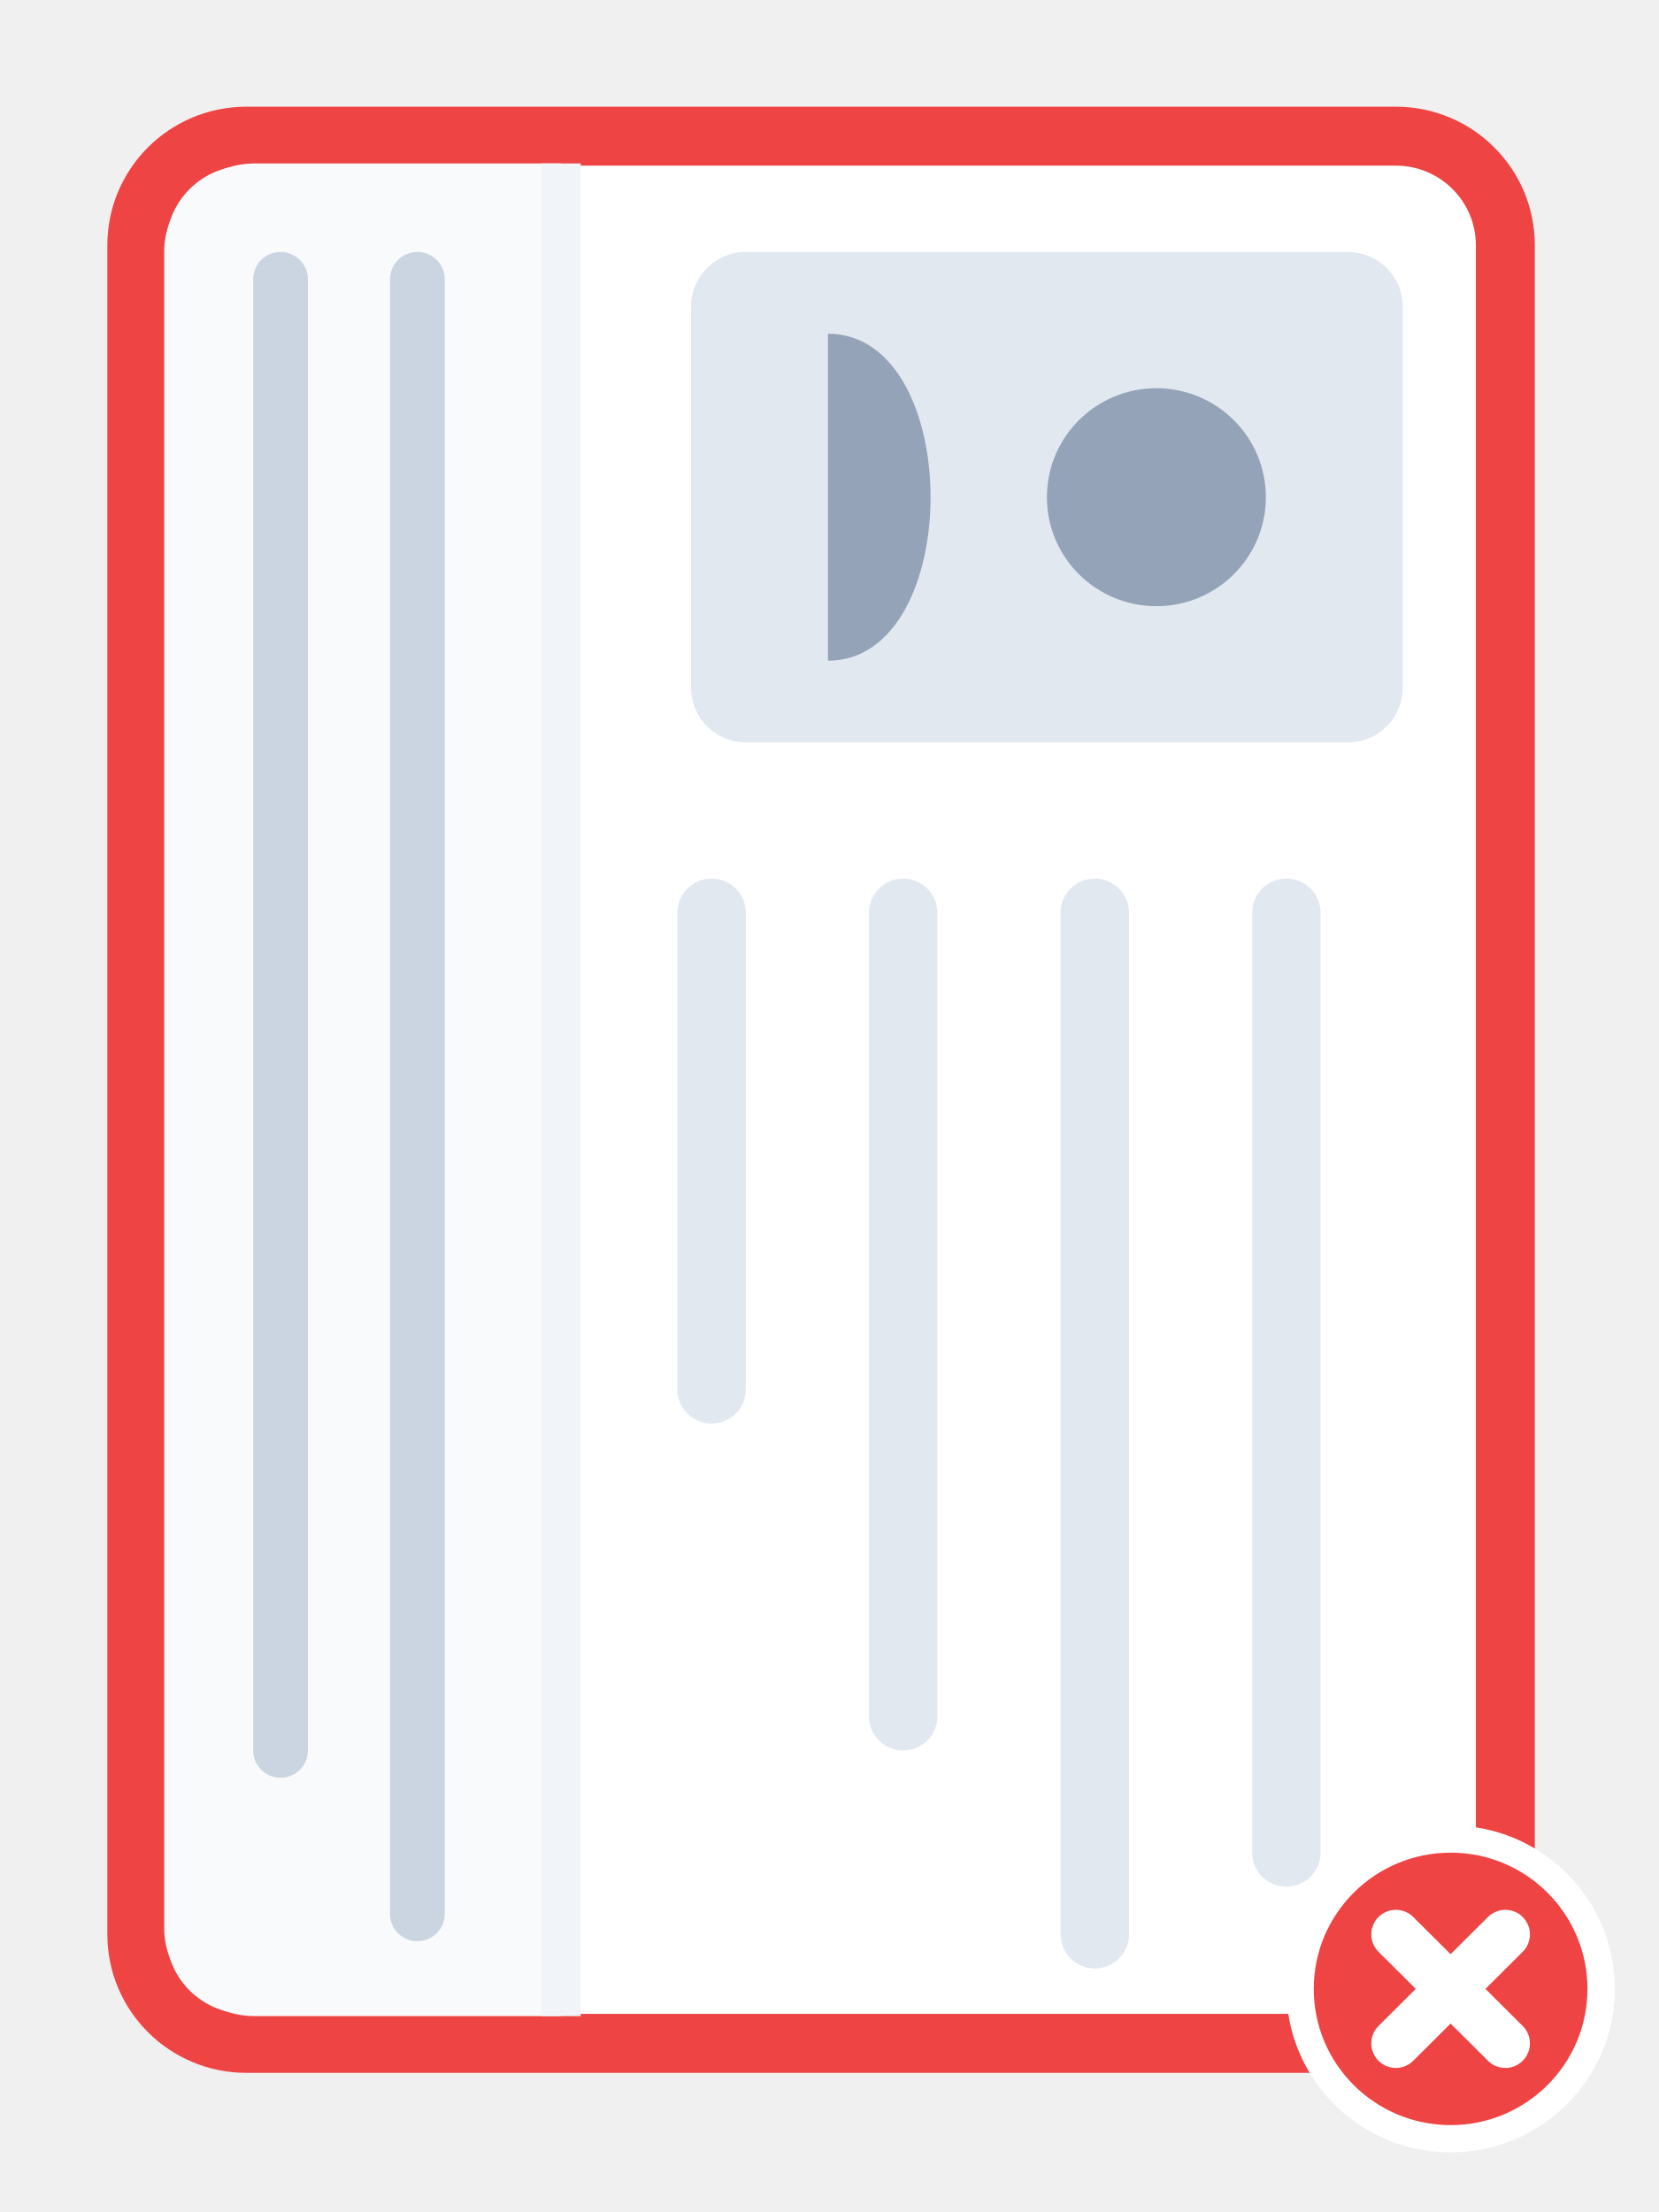
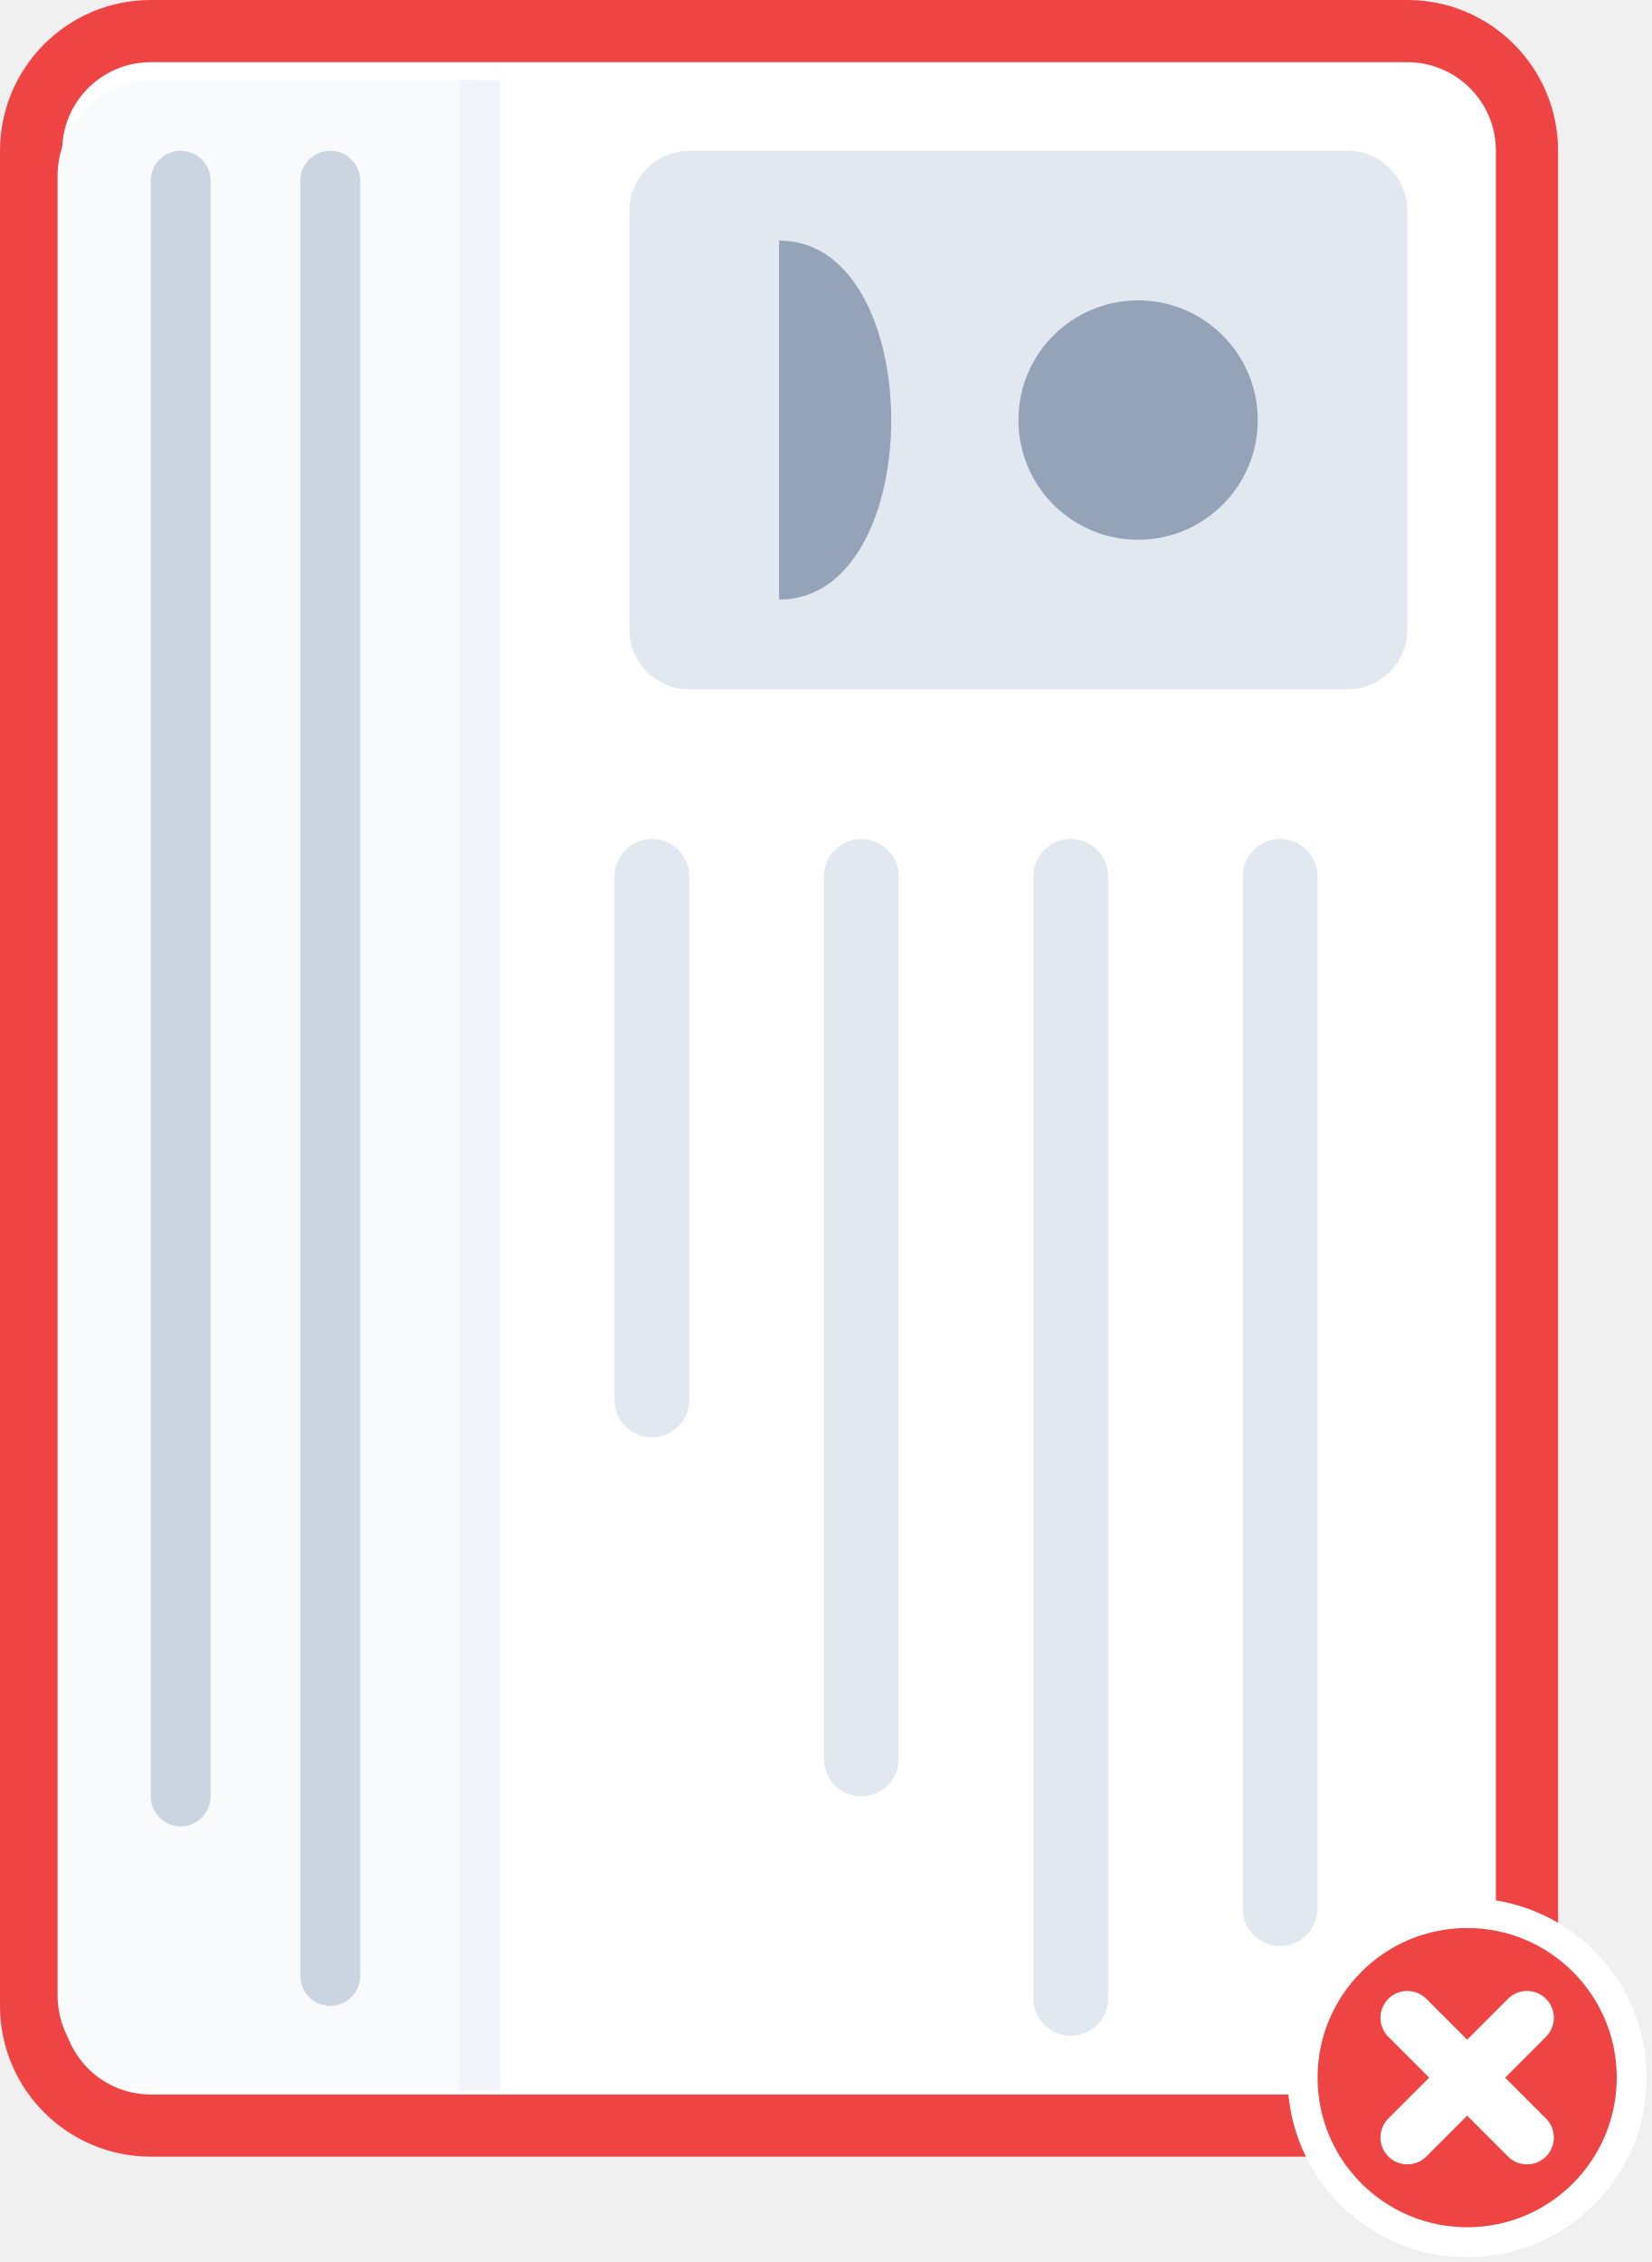
- <svg xmlns="http://www.w3.org/2000/svg" width="48" height="64" viewBox="0 0 48 64" fill="none">
-   <g clip-path="url(#clip0_7517_21661)">
-     <path d="M40.387 3.94H7.127C5.378 3.94 3.959 5.352 3.959 7.093V55.968C3.959 57.709 5.378 59.121 7.127 59.121H40.387C42.136 59.121 43.554 57.709 43.554 55.968V7.093C43.554 5.352 42.136 3.94 40.387 3.94Z" fill="white" stroke="#EF4444" stroke-width="1.706" />
-     <path d="M16.233 4.729L16.233 58.333L7.37 58.333C5.96 58.333 4.751 57.16 4.751 55.79L4.751 7.272C4.751 5.903 5.96 4.729 7.37 4.729L16.233 4.729Z" fill="#F8FAFC" />
-     <path d="M16.233 4.729L16.233 58.333" stroke="#F1F5F9" stroke-width="1.137" />
-     <path d="M12.868 55.377L12.868 8.079C12.868 7.643 12.514 7.291 12.076 7.291C11.639 7.291 11.284 7.643 11.284 8.079L11.284 55.377C11.284 55.812 11.639 56.165 12.076 56.165C12.514 56.165 12.868 55.812 12.868 55.377Z" fill="#CBD5E1" />
-     <path d="M8.909 50.647L8.909 8.079C8.909 7.643 8.554 7.291 8.117 7.291C7.679 7.291 7.325 7.643 7.325 8.079L7.325 50.647C7.325 51.082 7.679 51.435 8.117 51.435C8.554 51.435 8.909 51.082 8.909 50.647Z" fill="#CBD5E1" />
-     <path d="M40.584 19.903L40.584 8.867C40.584 7.996 39.875 7.291 39.001 7.291L21.579 7.291C20.704 7.291 19.995 7.996 19.995 8.867L19.995 19.903C19.995 20.774 20.704 21.48 21.579 21.48L39.001 21.48C39.875 21.48 40.584 20.774 40.584 19.903Z" fill="#E2E8F0" />
-     <path d="M30.29 14.386C30.29 16.127 31.708 17.539 33.457 17.539C35.207 17.539 36.625 16.127 36.625 14.386C36.625 12.644 35.207 11.232 33.457 11.232C31.708 11.232 30.29 12.644 30.29 14.386Z" fill="#94A3B8" />
-     <path d="M23.955 9.656C27.914 9.656 27.914 19.116 23.955 19.116L23.955 9.656Z" fill="#94A3B8" />
-     <path d="M38.209 53.603L38.209 26.406C38.209 25.862 37.766 25.421 37.219 25.421C36.672 25.421 36.229 25.862 36.229 26.406L36.229 53.603C36.229 54.147 36.672 54.588 37.219 54.588C37.766 54.588 38.209 54.147 38.209 53.603Z" fill="#E2E8F0" />
-     <path d="M32.665 55.968L32.665 26.406C32.665 25.862 32.222 25.421 31.675 25.421C31.129 25.421 30.686 25.862 30.686 26.406L30.686 55.968C30.686 56.512 31.129 56.953 31.675 56.953C32.222 56.953 32.665 56.512 32.665 55.968Z" fill="#E2E8F0" />
-     <path d="M27.122 49.661L27.122 26.406C27.122 25.862 26.679 25.421 26.132 25.421C25.586 25.421 25.142 25.862 25.142 26.406L25.142 49.661C25.142 50.205 25.586 50.647 26.132 50.647C26.679 50.647 27.122 50.205 27.122 49.661Z" fill="#E2E8F0" />
-     <path d="M21.579 40.202L21.579 26.406C21.579 25.862 21.136 25.421 20.589 25.421C20.043 25.421 19.599 25.862 19.599 26.406L19.599 40.202C19.599 40.746 20.043 41.187 20.589 41.187C21.136 41.187 21.579 40.746 21.579 40.202Z" fill="#E2E8F0" />
-     <path d="M41.97 62.274C44.594 62.274 46.722 60.156 46.722 57.544C46.722 54.932 44.594 52.815 41.97 52.815C39.346 52.815 37.219 54.932 37.219 57.544C37.219 60.156 39.346 62.274 41.97 62.274Z" fill="white" />
-     <path d="M41.971 61.486C44.157 61.486 45.93 59.722 45.93 57.545C45.93 55.368 44.157 53.603 41.971 53.603C39.784 53.603 38.011 55.368 38.011 57.545C38.011 59.722 39.784 61.486 41.971 61.486Z" fill="#EF4444" />
-     <path d="M40.387 55.968L43.554 59.121M43.554 55.968L40.387 59.121" stroke="white" stroke-width="1.422" stroke-linecap="round" stroke-linejoin="round" />
-   </g>
-   <defs>
-     <clipPath id="clip0_7517_21661">
-       <rect width="47.514" height="63.064" fill="white" />
-     </clipPath>
-   </defs>
+ <svg xmlns="http://www.w3.org/2000/svg" width="46" height="63" viewBox="0 0 46 63" fill="none">
+   <path d="M42.533 55.867L42.533 4.2C42.533 2.359 41.041 0.866 39.2 0.866L4.2 0.866C2.359 0.866 0.866 2.359 0.866 4.2L0.866 55.867C0.866 57.708 2.359 59.2 4.2 59.2L39.2 59.2C41.041 59.2 42.533 57.708 42.533 55.867Z" fill="white" stroke="#EF4444" stroke-width="1.732" />
+   <path d="M13.254 2.231L13.254 58.231L4.261 58.231C2.83 58.231 1.604 57.005 1.604 55.574L1.604 4.888C1.604 3.457 2.83 2.231 4.261 2.231L13.254 2.231Z" fill="#F8FAFC" />
+   <path d="M13.366 2.231L13.366 58.231" stroke="#F1F5F9" stroke-width="1.144" />
+   <path d="M10.033 55.033L10.033 5.033C10.033 4.573 9.66 4.2 9.199 4.2C8.739 4.2 8.366 4.573 8.366 5.033L8.366 55.033C8.366 55.494 8.739 55.867 9.199 55.867C9.66 55.867 10.033 55.494 10.033 55.033Z" fill="#CBD5E1" />
+   <path d="M5.866 50.033L5.866 5.033C5.866 4.573 5.493 4.2 5.033 4.2C4.573 4.2 4.2 4.573 4.2 5.033L4.2 50.033C4.2 50.494 4.573 50.867 5.033 50.867C5.493 50.867 5.866 50.494 5.866 50.033Z" fill="#CBD5E1" />
+   <path d="M39.2 17.533L39.2 5.866C39.2 4.946 38.454 4.2 37.534 4.2L19.2 4.2C18.28 4.2 17.533 4.946 17.533 5.866L17.533 17.533C17.533 18.454 18.28 19.2 19.2 19.2L37.534 19.2C38.454 19.2 39.2 18.454 39.2 17.533Z" fill="#E2E8F0" />
+   <path d="M28.367 11.7C28.367 13.54 29.859 15.033 31.7 15.033C33.541 15.033 35.034 13.54 35.034 11.7C35.034 9.859 33.541 8.366 31.7 8.366C29.859 8.366 28.367 9.859 28.367 11.7Z" fill="#94A3B8" />
+   <path d="M21.7 6.7C25.866 6.7 25.866 16.7 21.7 16.7L21.7 6.7Z" fill="#94A3B8" />
+   <path d="M36.699 53.158L36.699 24.408C36.699 23.833 36.233 23.366 35.658 23.366C35.082 23.366 34.616 23.833 34.616 24.408L34.616 53.158C34.616 53.733 35.082 54.2 35.658 54.2C36.233 54.2 36.699 53.733 36.699 53.158Z" fill="#E2E8F0" />
+   <path d="M30.867 55.658L30.867 24.408C30.867 23.833 30.4 23.366 29.825 23.366C29.25 23.366 28.783 23.833 28.783 24.408L28.783 55.658C28.783 56.233 29.25 56.7 29.825 56.7C30.4 56.7 30.867 56.233 30.867 55.658Z" fill="#E2E8F0" />
+   <path d="M25.034 48.992L25.034 24.408C25.034 23.833 24.567 23.366 23.992 23.366C23.417 23.366 22.95 23.833 22.95 24.408L22.95 48.992C22.95 49.567 23.417 50.033 23.992 50.033C24.567 50.033 25.034 49.567 25.034 48.992Z" fill="#E2E8F0" />
+   <path d="M19.199 38.991L19.199 24.408C19.199 23.833 18.733 23.366 18.158 23.366C17.582 23.366 17.116 23.833 17.116 24.408L17.116 38.991C17.116 39.567 17.582 40.033 18.158 40.033C18.733 40.033 19.199 39.567 19.199 38.991Z" fill="#E2E8F0" />
+   <path d="M40.866 52.866C38.105 52.866 35.866 55.105 35.866 57.866C35.866 60.628 38.105 62.866 40.866 62.866C43.628 62.866 45.866 60.628 45.866 57.866C45.866 55.105 43.628 52.866 40.866 52.866Z" fill="white" />
+   <path d="M40.867 53.698C38.565 53.698 36.7 55.564 36.7 57.865C36.7 60.166 38.565 62.032 40.867 62.032C43.168 62.032 45.033 60.166 45.033 57.865C45.033 55.564 43.168 53.698 40.867 53.698Z" fill="#EF4444" />
+   <path d="M42.533 59.533L39.2 56.199M39.2 59.533L42.533 56.199" stroke="white" stroke-width="1.496" stroke-linecap="round" stroke-linejoin="round" />
</svg>
